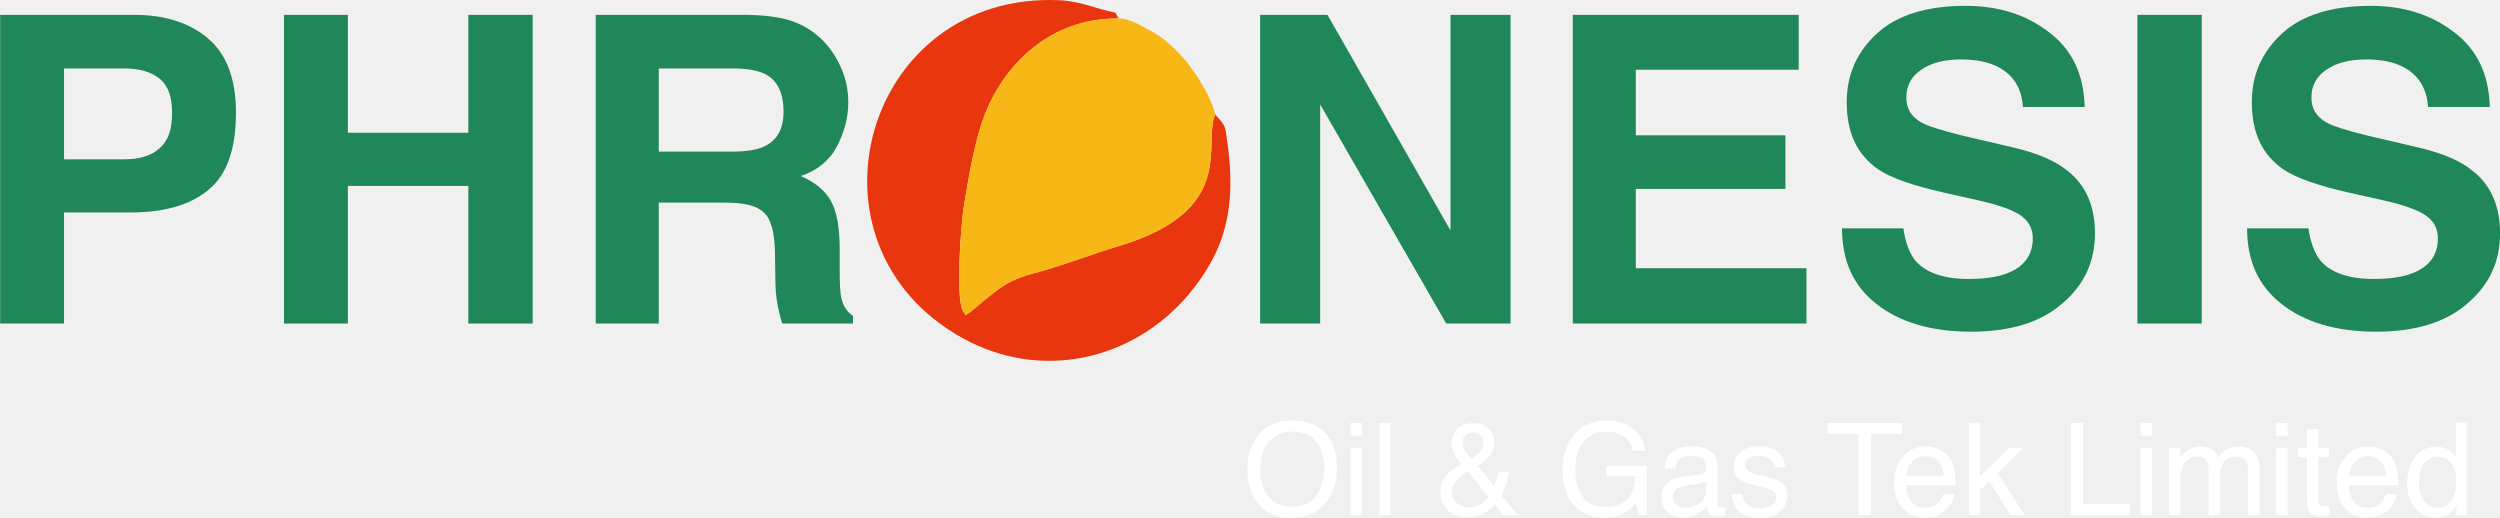
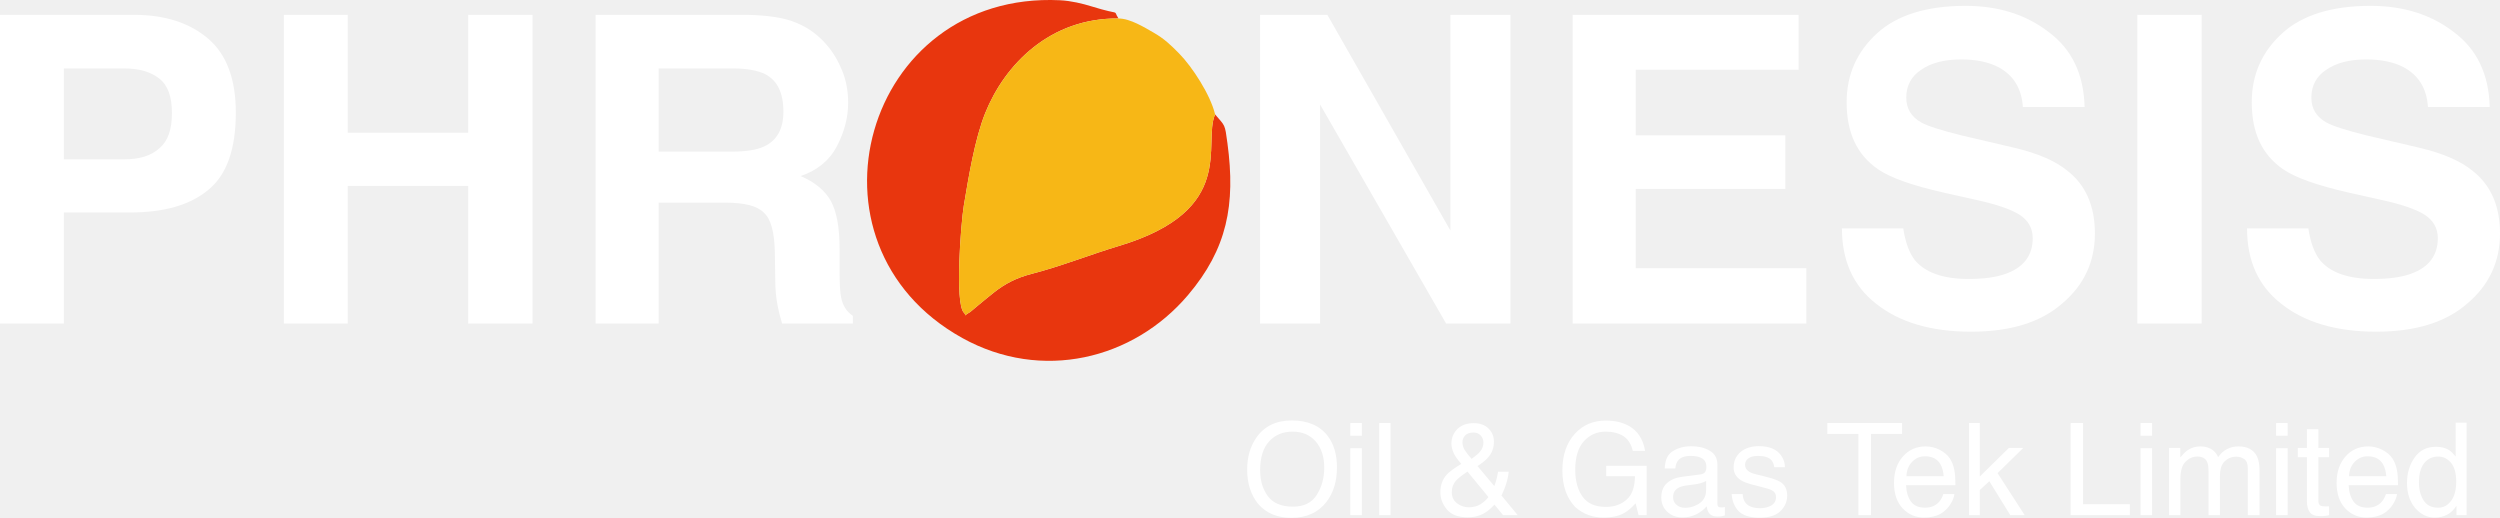
- <svg xmlns="http://www.w3.org/2000/svg" xml:space="preserve" width="164.774mm" height="34.129mm" version="1.1" style="shape-rendering:geometricPrecision; text-rendering:geometricPrecision; image-rendering:optimizeQuality; fill-rule:evenodd; clip-rule:evenodd" viewBox="0 0 16049.81 3324.36">
+ <svg xmlns="http://www.w3.org/2000/svg" xml:space="preserve" width="164.769mm" height="34.129mm" version="1.1" style="shape-rendering:geometricPrecision; text-rendering:geometricPrecision; image-rendering:optimizeQuality; fill-rule:evenodd; clip-rule:evenodd" viewBox="0 0 5446.2 1128.09">
  <defs>
    <style type="text/css">
   
    .fil0 {fill:#E8360E}
    .fil1 {fill:#F7B716}
-     .fil2 {fill:#1F8758;fill-rule:nonzero}
    .fil3 {fill:white;fill-rule:nonzero}
+     .fil2 {fill:white;fill-rule:nonzero}
   
  </style>
  </defs>
  <g id="Layer_x0020_1">
-     <g id="_105553116981120">
-       <g>
-         <path class="fil0" d="M7801.54 734.47c-82.56,187.22 149.96,615.19 -620.76,845.55 -177.26,52.98 -366.81,129.05 -556.38,177.92 -102.3,26.38 -173.26,65.6 -239.47,117.16 -38.1,29.67 -68.96,56.27 -104.23,84.9 -6.86,5.56 -47.91,40.97 -51.24,42.94 -57.89,34.13 -17.58,23.69 -41.47,3.52 -57.89,-62.32 -18.52,-573 0.33,-686.31 30.84,-185.49 70.93,-428.56 137.63,-594.58 125.4,-312.1 416.74,-611.32 855.21,-606.9 -40.83,-63.74 30.18,-14.62 -171.25,-77.16 -59.21,-18.38 -133.57,-36.47 -204.52,-39.87 -1256.62,-60.18 -1713.83,1565.26 -626.76,2168.31 510.18,283.02 1098.37,137.53 1448.27,-274.81 252.22,-297.22 307.08,-580.95 253.78,-976.05 -16.86,-125 -13.46,-107.46 -79.13,-184.6z" />
-         <path class="fil1" d="M7801.54 734.47c-29.85,-126.34 -147.34,-305.89 -229.88,-389.95 -56.4,-57.43 -96.86,-96.18 -165.42,-135.36 -56.74,-32.43 -150.25,-91 -225.08,-90.5 -438.47,-4.41 -729.81,294.81 -855.21,606.9 -66.7,166.02 -106.8,409.09 -137.63,594.58 -18.85,113.31 -58.22,623.99 -0.33,686.31 23.88,20.17 -16.42,30.61 41.47,-3.52 3.33,-1.97 44.39,-37.37 51.24,-42.94 35.27,-28.63 66.14,-55.23 104.23,-84.9 66.21,-51.56 137.17,-90.78 239.47,-117.16 189.57,-48.87 379.12,-124.94 556.38,-177.92 770.72,-230.35 538.2,-658.32 620.76,-845.55z" />
+     <g id="_105553178299616">
+       <g id="_105553116981120">
+         <g>
+           <path class="fil0" d="M2647.07 249.24c-28.02,63.53 50.89,208.76 -210.65,286.93 -60.15,17.98 -124.47,43.79 -188.8,60.37 -34.72,8.95 -58.8,22.26 -81.26,39.76 -12.93,10.07 -23.4,19.1 -35.37,28.81 -2.33,1.89 -16.26,13.9 -17.39,14.57 -19.64,11.58 -5.97,8.04 -14.07,1.19 -19.64,-21.15 -6.28,-194.44 0.11,-232.89 10.46,-62.94 24.07,-145.43 46.7,-201.77 42.55,-105.91 141.42,-207.45 290.21,-205.95 -13.86,-21.63 10.24,-4.96 -58.11,-26.19 -20.09,-6.24 -45.33,-12.38 -69.4,-13.53 -426.43,-20.42 -581.58,531.16 -212.69,735.79 173.13,96.04 372.72,46.67 491.46,-93.25 85.59,-100.86 104.2,-197.14 86.12,-331.21 -5.72,-42.42 -4.57,-36.46 -26.85,-62.64l0 -0z" />
+           <path class="fil1" d="M2647.07 249.24c-10.13,-42.87 -50,-103.8 -78.01,-132.33 -19.14,-19.49 -32.87,-32.64 -56.14,-45.93 -19.25,-11 -50.99,-30.88 -76.38,-30.71 -148.79,-1.5 -247.65,100.04 -290.21,205.95 -22.64,56.34 -36.24,138.82 -46.7,201.77 -6.4,38.45 -19.76,211.74 -0.11,232.89 8.1,6.85 -5.57,10.39 14.07,-1.19 1.13,-0.67 15.06,-12.68 17.39,-14.57 11.97,-9.71 22.44,-18.74 35.37,-28.81 22.47,-17.5 46.55,-30.81 81.26,-39.76 64.33,-16.58 128.65,-42.39 188.8,-60.37 261.54,-78.17 182.63,-223.4 210.65,-286.93l0 0z" />
+         </g>
+         <path class="fil2" d="M374.55 246.23c0,-34.56 -8.41,-59.78 -27.09,-74.72 -18.68,-14.95 -43.9,-22.42 -77.52,-22.42l-130.77 0 0 198.02 130.77 0c33.63,0 58.84,-7.47 77.52,-24.28 18.68,-15.88 27.09,-41.1 27.09,-76.59l0 -0zm139.17 -0.93c0,79.39 -19.62,135.43 -59.78,168.12 -40.16,33.63 -97.14,49.5 -171.86,49.5l-142.91 0 0 241.91 -139.17 0 0 -672.5 292.35 0c67.25,0 121.42,17.75 161.59,52.31 40.16,34.56 59.78,88.73 59.78,160.65l-0 0z" />
+         <polygon id="_1" class="fil2" points="618.33,704.84 618.33,32.34 757.5,32.34 757.5,289.2 1019.97,289.2 1019.97,32.34 1160.07,32.34 1160.07,704.84 1019.97,704.84 1019.97,405.02 757.5,405.02 757.5,704.84 " />
+         <path id="_2" class="fil2" d="M1434.83 149.09l0 181.21 158.79 0c31.76,0 55.11,-3.74 70.99,-11.21 28.02,-13.08 42.03,-38.3 42.03,-75.66 0,-41.1 -13.07,-68.18 -40.16,-82.19 -15.88,-7.47 -38.29,-12.14 -69.12,-12.14l-162.52 0 0 -0zm192.41 -116.75c46.7,0.94 83.13,6.54 108.35,17.75 25.22,10.27 46.7,26.15 64.45,46.7 14.94,16.81 26.15,36.43 34.56,56.98 8.41,20.55 13.08,43.9 13.08,70.05 0,32.69 -8.41,63.52 -24.28,94.34 -15.88,30.82 -42.97,53.24 -79.39,65.38 30.82,13.08 52.3,30.82 65.38,53.24 13.08,23.35 19.62,57.91 19.62,105.55l0 44.83c0,30.82 0.93,51.37 3.74,62.58 3.74,16.81 12.14,29.89 25.22,38.3l0 16.81 -154.12 0c-4.67,-14.94 -7.47,-27.09 -9.34,-36.43 -3.74,-18.68 -5.61,-37.36 -5.61,-57.91l-0.93 -61.64c-0.94,-42.97 -8.41,-71.92 -24.28,-85.93 -14.95,-14.94 -42.97,-21.48 -84.07,-21.48l-144.77 0 0 263.39 -137.3 0 0 -672.5 329.71 0z" />
+         <polygon id="_3" class="fil2" points="2744.97,32.34 2891.61,32.34 3159.68,502.16 3159.68,32.34 3290.45,32.34 3290.45,704.84 3150.34,704.84 2875.74,227.55 2875.74,704.84 2744.97,704.84 " />
+         <polygon id="_4" class="fil2" points="3918.28,151.89 3563.35,151.89 3563.35,294.8 3889.32,294.8 3889.32,411.55 3563.35,411.55 3563.35,584.35 3935.09,584.35 3935.09,704.84 3426.04,704.84 3426.04,32.34 3918.28,32.34 " />
+         <path id="_5" class="fil2" d="M4146.18 497.49c4.67,30.82 13.08,53.24 25.22,69.12 22.42,27.09 61.65,41.1 116.76,41.1 33.63,0 60.71,-3.74 81.26,-11.21 39.23,-14.01 58.84,-40.16 58.84,-77.52 0,-22.42 -10.27,-39.23 -28.95,-51.37 -19.61,-12.14 -50.44,-22.42 -92.47,-31.76l-70.99 -15.88c-70.05,-15.88 -117.69,-32.69 -144.78,-51.37 -45.77,-31.75 -68.18,-79.39 -68.18,-145.71 0,-60.71 22.42,-110.22 66.32,-150.38 42.97,-39.23 107.41,-59.78 192.42,-59.78 70.99,0 131.7,18.68 181.21,56.97 50.44,37.36 76.59,91.54 78.46,163.46l-134.5 0c-2.8,-41.1 -20.55,-69.12 -53.24,-86.86 -21.48,-11.21 -48.57,-16.81 -81.26,-16.81 -36.43,0 -65.38,7.47 -86.86,22.42 -21.48,14.01 -32.69,34.56 -32.69,60.71 0,24.28 11.21,42.03 32.69,54.17 13.08,7.47 42.03,16.81 86.86,28.02l115.82 27.09c51.37,12.14 89.67,28.95 114.89,49.5 40.16,30.82 60.71,76.59 60.71,137.3 0,60.71 -23.35,112.08 -70.99,152.25 -46.7,41.1 -113.02,61.65 -198.95,61.65 -86.86,0 -155.99,-20.55 -206.43,-60.71 -50.44,-39.23 -74.72,-94.34 -74.72,-164.39l133.57 0 -0 0z" />
+         <polygon id="_6" class="fil2" points="4796.27,704.84 4656.16,704.84 4656.16,32.34 4796.27,32.34 " />
+         <path id="_7" class="fil2" d="M5028.69 497.49c4.67,30.82 13.08,53.24 25.22,69.12 22.42,27.09 61.65,41.1 116.75,41.1 33.63,0 60.71,-3.74 81.26,-11.21 39.23,-14.01 58.84,-40.16 58.84,-77.52 0,-22.42 -10.27,-39.23 -28.95,-51.37 -19.61,-12.14 -50.44,-22.42 -92.47,-31.76l-70.99 -15.88c-70.05,-15.88 -117.69,-32.69 -144.77,-51.37 -45.77,-31.75 -68.18,-79.39 -68.18,-145.71 0,-60.71 22.42,-110.22 66.32,-150.38 42.97,-39.23 107.41,-59.78 192.41,-59.78 70.99,0 131.7,18.68 181.21,56.97 50.44,37.36 76.59,91.54 78.46,163.46l-134.5 0c-2.8,-41.1 -20.55,-69.12 -53.24,-86.86 -21.48,-11.21 -48.57,-16.81 -81.26,-16.81 -36.43,0 -65.38,7.47 -86.86,22.42 -21.48,14.01 -32.69,34.56 -32.69,60.71 0,24.28 11.21,42.03 32.69,54.17 13.08,7.47 42.03,16.81 86.86,28.02l115.82 27.09c51.37,12.14 89.67,28.95 114.89,49.5 40.16,30.82 60.71,76.59 60.71,137.3 0,60.71 -23.35,112.08 -70.99,152.25 -46.7,41.1 -113.02,61.65 -198.95,61.65 -86.86,0 -155.98,-20.55 -206.42,-60.71 -50.44,-39.23 -74.72,-94.34 -74.72,-164.39l133.57 0 -0 0z" />
+         <path class="fil3" d="M2814.03 915.96c35.26,0 61.57,11.48 78.64,34.14 13.43,17.91 19.87,40.58 19.87,68.29 0,29.94 -7.56,54.85 -22.67,74.72 -17.91,23.23 -43.38,34.98 -76.4,34.98 -31.06,0 -55.13,-10.07 -72.76,-30.51 -15.95,-19.87 -23.79,-44.78 -23.79,-74.72 0,-27.14 6.72,-50.37 20.15,-69.68 17.35,-24.91 43.1,-37.22 76.96,-37.22zm2.8 187.78c23.79,0 41.14,-8.68 51.77,-25.75 10.91,-17.07 16.23,-36.94 16.23,-59.33 0,-23.51 -6.15,-42.54 -18.47,-56.81 -12.59,-14.55 -29.38,-21.55 -50.65,-21.55 -20.99,0 -37.78,7 -50.93,21.27 -13.15,14.27 -19.59,35.26 -19.59,62.97 0,22.39 5.6,41.14 16.79,56.25 11.2,15.39 29.38,22.95 54.85,22.95z" />
+         <path id="_1_0" class="fil3" d="M2941.59 976.41l25.19 0 0 145.81 -25.19 0 0 -145.81zm0 -54.85l25.19 0 0 27.71 -25.19 0 0 -27.71z" />
+         <polygon id="_2_1" class="fil3" points="3004.61,921.56 3029.23,921.56 3029.23,1122.21 3004.61,1122.21 " />
+         <path id="_3_2" class="fil3" d="M3205.82 999.64c8.67,-6.16 14.55,-11.2 17.91,-15.11 5.32,-6.16 7.84,-12.87 7.84,-20.43 0,-6.16 -1.96,-11.2 -5.88,-15.39 -3.92,-4.2 -8.95,-6.44 -15.67,-6.44 -10.07,0 -17.07,3.36 -20.99,10.07 -2.24,3.36 -3.08,7.28 -3.08,11.47 0,5.32 1.4,10.64 4.48,15.95 3.08,5.04 8.11,11.76 15.39,19.87zm-6.44 105.5c10.07,0 18.75,-2.24 26.03,-6.72 7.28,-4.76 13.16,-10.07 17.07,-15.67l-45.62 -55.41c-12.87,8.68 -20.99,15.11 -24.91,19.59 -6.16,6.99 -9.24,15.39 -9.24,25.19 0,10.63 3.92,18.75 11.75,24.62 7.84,5.6 16.23,8.4 24.91,8.4l0 0zm-15.95 -94.59c-8.67,-9.79 -14.27,-17.91 -17.07,-24.63 -2.8,-6.72 -4.48,-13.15 -4.48,-19.31 0,-12.87 4.48,-23.51 13.15,-32.18 8.96,-8.4 20.43,-12.59 35.26,-12.59 13.99,0 24.63,3.92 32.47,11.75 7.84,7.84 11.75,17.35 11.75,28.55 0,12.87 -3.92,24.07 -12.03,33.59 -4.76,5.88 -12.59,12.31 -23.79,19.59l36.66 43.66c2.52,-7.28 4.2,-12.59 5.04,-16.23 1.12,-3.64 1.96,-8.68 3.08,-15.11l23.23 0c-1.4,12.87 -4.48,25.19 -9.24,36.94 -4.76,11.75 -7,16.51 -7,14.27l35.82 43.38 -31.9 0 -18.75 -22.95c-7.56,8.12 -14.27,13.99 -20.43,17.63 -10.91,6.72 -23.51,10.07 -37.5,10.07 -20.99,0 -36.1,-5.6 -45.61,-17.07 -9.52,-11.2 -14.27,-23.79 -14.27,-38.06 0,-15.11 4.76,-27.71 13.99,-38.06 5.6,-6.15 16.23,-13.99 31.62,-23.23l0 0z" />
+         <path id="_4_3" class="fil3" d="M3498.22 916.24c19.03,0 35.26,3.64 48.98,10.91 19.87,10.63 32.18,28.83 36.66,55.13l-26.87 0c-3.36,-14.55 -10.07,-25.46 -20.43,-32.18 -10.36,-6.44 -23.23,-9.8 -38.9,-9.8 -18.75,0 -34.42,7 -47.02,20.71 -12.59,13.99 -19.03,34.7 -19.03,62.41 0,23.79 5.32,43.38 15.67,58.21 10.63,15.11 27.71,22.67 51.21,22.67 18.19,0 33.3,-5.32 45.06,-15.95 12.03,-10.35 17.91,-27.42 18.19,-50.93l-62.69 0 0 -22.67 88.16 0 0 107.46 -17.63 0 -6.44 -25.75c-9.24,10.07 -17.35,17.07 -24.62,20.99 -11.76,6.72 -27.15,10.07 -45.34,10.07 -23.79,0 -44.22,-7.56 -61.57,-22.95 -18.47,-19.31 -27.99,-45.89 -27.99,-79.76 0,-33.58 9.24,-60.17 27.42,-80.04 17.35,-19.03 39.74,-28.55 67.17,-28.55z" />
+         <path id="_5_4" class="fil3" d="M3644.82 1083.31c0,7 2.52,12.59 7.84,16.79 5.04,4.2 11.19,6.16 18.47,6.16 8.67,0 16.79,-1.96 24.91,-6.16 13.71,-6.44 20.71,-17.35 20.71,-32.46l0 -19.87c-3.08,1.96 -6.99,3.36 -11.75,4.76 -4.76,1.4 -9.24,2.24 -13.99,2.8l-14.83 1.96c-8.96,1.12 -15.67,2.8 -20.15,5.6 -7.56,4.2 -11.2,10.91 -11.2,20.43zm59.61 -49.81c5.6,-0.56 9.24,-3.08 11.2,-7 1.12,-2.24 1.68,-5.32 1.68,-9.52 0,-8.4 -3.08,-14.55 -8.96,-18.19 -5.88,-3.92 -14.55,-5.6 -25.46,-5.6 -12.87,0 -22.11,3.36 -27.43,10.35 -3.08,3.64 -5.04,9.52 -5.88,17.07l-22.95 0c0.56,-18.19 6.15,-30.78 17.63,-37.78 11.19,-7 24.07,-10.64 39.18,-10.64 17.07,0 31.06,3.36 41.7,10.07 10.91,6.44 16.23,16.51 16.23,30.51l0 84.24c0,2.52 0.28,4.76 1.4,6.16 1.12,1.68 3.36,2.24 6.72,2.24 1.12,0 2.24,0 3.64,0 1.4,-0.28 2.8,-0.56 4.48,-0.84l0 18.19c-3.92,1.12 -6.72,1.96 -8.95,2.24 -1.96,0.28 -4.76,0.28 -8.12,0.28 -8.4,0 -14.55,-3.08 -18.47,-8.95 -1.96,-3.08 -3.36,-7.84 -4.2,-13.43 -5.04,6.44 -12.31,12.03 -21.55,17.07 -9.52,4.76 -19.87,7.28 -31.06,7.28 -13.43,0 -24.63,-4.2 -33.3,-12.59 -8.67,-8.11 -12.87,-18.47 -12.87,-30.78 0,-13.71 4.2,-24.07 12.59,-31.63 8.67,-7.56 19.59,-12.03 33.58,-13.71l39.18 -5.04 0 0z" />
+         <path id="_6_5" class="fil3" d="M3796.27 1076.32c0.56,8.11 2.8,14.55 6.16,18.75 6.15,8.12 16.79,12.03 32.18,12.03 8.96,0 17.07,-1.96 24.07,-5.88 6.99,-4.2 10.35,-10.07 10.35,-18.47 0,-6.44 -2.8,-11.2 -8.4,-14.27 -3.64,-2.24 -10.63,-4.48 -20.99,-7l-19.59 -5.04c-12.32,-3.08 -21.55,-6.44 -27.43,-10.35 -10.63,-6.72 -15.95,-15.95 -15.95,-27.71 0,-13.71 5.04,-24.91 14.83,-33.58 10.07,-8.4 23.51,-12.87 40.3,-12.87 22.11,0 38.06,6.44 47.86,19.59 5.88,8.11 8.95,17.07 8.67,26.31l-23.23 0c-0.28,-5.32 -2.24,-10.35 -5.88,-15.11 -5.6,-6.44 -15.39,-9.51 -29.38,-9.51 -9.24,0 -16.23,1.68 -20.99,5.32 -4.76,3.36 -7.28,8.12 -7.28,13.99 0,6.44 3.08,11.47 9.51,15.39 3.64,2.24 8.96,4.2 16.23,5.88l16.23 3.92c17.63,4.48 29.38,8.4 35.54,12.59 9.52,6.15 14.27,15.95 14.27,29.66 0,12.87 -5.04,24.07 -14.83,33.58 -9.79,9.52 -24.91,14.27 -45.06,14.27 -21.83,0 -37.22,-5.04 -46.46,-14.83 -8.95,-9.79 -13.71,-22.11 -14.55,-36.66l23.79 0z" />
+         <polygon id="_7_6" class="fil3" points="4143.66,921.56 4143.66,945.34 4075.94,945.34 4075.94,1122.21 4048.51,1122.21 4048.51,945.34 3980.79,945.34 3980.79,921.56 " />
+         <path id="_8" class="fil3" d="M4195.16 972.49c10.36,0 20.43,2.52 30.22,7.28 9.79,5.04 17.07,11.2 22.39,19.03 4.76,7.28 8.12,15.95 9.8,25.75 1.4,6.72 2.24,17.63 2.24,32.47l-107.46 0c0.56,14.83 4.2,26.59 10.63,35.54 6.44,8.96 16.79,13.43 30.51,13.43 12.87,0 22.95,-4.2 30.78,-12.59 4.2,-5.04 7.28,-10.63 9.24,-17.07l24.07 0c-0.56,5.32 -2.52,11.47 -6.16,17.91 -3.64,6.72 -7.84,12.03 -12.31,16.23 -7.28,7.28 -16.51,12.31 -27.71,14.83 -5.88,1.4 -12.59,2.24 -19.87,2.24 -18.47,0 -33.86,-6.72 -46.45,-19.87 -12.59,-13.43 -19.03,-31.9 -19.03,-55.69 0,-23.51 6.44,-42.82 19.31,-57.37 12.59,-14.55 29.38,-22.11 49.82,-22.11zm39.18 64.93c-0.84,-10.63 -3.36,-19.31 -6.99,-25.75 -6.72,-11.75 -17.91,-17.63 -33.58,-17.63 -11.48,0 -20.71,4.2 -28.55,12.31 -7.56,8.11 -11.75,18.47 -12.03,31.06l81.16 0z" />
+         <polygon id="_9" class="fil3" points="4289.51,921.56 4313.02,921.56 4313.02,1037.98 4376.27,975.85 4407.61,975.85 4351.64,1030.7 4410.7,1122.21 4379.35,1122.21 4333.73,1048.33 4313.02,1067.36 4313.02,1122.21 4289.51,1122.21 " />
+         <polygon id="_10" class="fil3" points="4510.84,921.56 4537.98,921.56 4537.98,1098.43 4639.85,1098.43 4639.85,1122.21 4510.84,1122.21 " />
+         <path id="_11" class="fil3" d="M4663.12 976.41l25.19 0 0 145.81 -25.19 0 0 -145.81zm0 -54.85l25.19 0 0 27.71 -25.19 0 0 -27.71z" />
+         <path id="_12" class="fil3" d="M4725.3 975.85l24.35 0 0 20.71c5.88,-7 11.19,-12.32 15.95,-15.67 8.11,-5.6 17.35,-8.4 27.71,-8.4 11.47,0 20.99,3.08 27.98,8.68 4.2,3.36 7.84,8.11 10.91,14.55 5.6,-7.84 12.03,-13.71 19.31,-17.35 7.56,-3.92 15.67,-5.88 24.91,-5.88 19.59,0 33.02,7.28 40.3,21.55 3.64,7.56 5.6,17.91 5.6,30.78l0 97.39 -25.46 0 0 -101.59c0,-9.79 -2.52,-16.51 -7.28,-20.15 -5.04,-3.64 -10.91,-5.6 -17.91,-5.6 -9.8,0 -17.91,3.36 -24.91,9.79 -7,6.44 -10.63,17.35 -10.63,32.46l0 85.08 -24.91 0 0 -95.43c0,-10.07 -1.12,-17.35 -3.64,-21.83 -3.64,-6.72 -10.64,-10.36 -20.71,-10.36 -9.51,0 -17.91,3.64 -25.46,10.91 -7.56,7.28 -11.48,20.15 -11.48,39.18l0 77.52 -24.62 0 0 -146.36 -0 0z" />
+         <path id="_13" class="fil3" d="M4958.42 976.41l25.19 0 0 145.81 -25.19 0 0 -145.81zm0 -54.85l25.19 0 0 27.71 -25.19 0 0 -27.71z" />
+         <path id="_14" class="fil3" d="M5025.63 934.99l24.91 0 0 40.86 23.23 0 0 20.15 -23.23 0 0 95.43c0,5.04 1.68,8.67 5.04,10.35 1.96,0.84 5.32,1.4 9.79,1.4 1.12,0 2.24,0 3.64,0 1.4,0 3.08,-0.28 4.76,-0.28l0 19.31c-2.8,0.84 -5.6,1.4 -8.67,1.68 -3.08,0.56 -6.44,0.56 -9.8,0.56 -11.75,0 -19.31,-2.8 -23.51,-8.67 -4.2,-5.88 -6.15,-13.43 -6.15,-22.95l0 -96.83 -19.87 0 0 -20.15 19.87 0 0 -40.86z" />
+         <path id="_15" class="fil3" d="M5159.35 972.49c10.36,0 20.43,2.52 30.22,7.28 9.79,5.04 17.07,11.2 22.39,19.03 4.76,7.28 8.12,15.95 9.8,25.75 1.4,6.72 2.24,17.63 2.24,32.47l-107.46 0c0.56,14.83 4.2,26.59 10.63,35.54 6.44,8.96 16.79,13.43 30.51,13.43 12.87,0 22.95,-4.2 30.78,-12.59 4.2,-5.04 7.28,-10.63 9.24,-17.07l24.07 0c-0.56,5.32 -2.52,11.47 -6.16,17.91 -3.64,6.72 -7.84,12.03 -12.31,16.23 -7.28,7.28 -16.51,12.31 -27.71,14.83 -5.88,1.4 -12.59,2.24 -19.87,2.24 -18.47,0 -33.86,-6.72 -46.45,-19.87 -12.59,-13.43 -19.03,-31.9 -19.03,-55.69 0,-23.51 6.44,-42.82 19.31,-57.37 12.59,-14.55 29.38,-22.11 49.82,-22.11zm39.18 64.93c-0.84,-10.63 -3.36,-19.31 -6.99,-25.75 -6.72,-11.75 -17.91,-17.63 -33.58,-17.63 -11.48,0 -20.71,4.2 -28.55,12.31 -7.56,8.11 -11.75,18.47 -12.03,31.06l81.16 0z" />
+         <path id="_16" class="fil3" d="M5269.66 1050.85c0,15.67 3.36,28.55 10.07,39.18 6.72,10.64 17.35,15.95 31.9,15.95 11.47,0 20.71,-5.04 27.99,-14.83 7.56,-9.79 11.19,-23.79 11.19,-41.98 0,-18.47 -3.92,-32.18 -11.47,-41.14 -7.56,-8.95 -16.79,-13.43 -27.99,-13.43 -12.31,0 -22.39,4.76 -30.22,14.27 -7.56,9.52 -11.47,23.51 -11.47,41.98zm36.94 -77.52c11.2,0 20.71,2.24 28.26,7 4.48,2.8 9.24,7.56 14.83,14.27l0 -73.88 23.79 0 0 201.5 -22.11 0 0 -20.43c-5.88,8.96 -12.59,15.67 -20.43,19.59 -7.84,3.92 -16.79,6.16 -26.87,6.16 -16.51,0 -30.51,-7 -42.54,-20.71 -11.75,-13.71 -17.91,-31.9 -17.91,-54.57 0,-21.55 5.6,-40.02 16.51,-55.41 10.91,-15.67 26.31,-23.51 46.46,-23.51z" />
      </g>
-       <path class="fil2" d="M1104.67 725.61c0,-101.84 -24.77,-176.16 -79.82,-220.19 -55.05,-44.05 -129.36,-66.06 -228.45,-66.06l-385.35 0 0 583.53 385.35 0c99.09,0 173.4,-22.02 228.45,-71.56 55.05,-46.79 79.82,-121.11 79.82,-225.71zm410.12 -2.75c0,233.96 -57.81,399.11 -176.17,495.44 -118.36,99.09 -286.25,145.88 -506.46,145.88l-421.13 0 0 712.9 -410.11 0 0 -1981.8 861.53 0c198.18,0 357.82,52.3 476.18,154.14 118.36,101.84 176.17,261.48 176.17,473.43z" />
-       <polygon id="_1" class="fil2" points="1823.08,2077.09 1823.08,95.29 2233.19,95.29 2233.19,852.23 3006.65,852.23 3006.65,95.29 3419.52,95.29 3419.52,2077.09 3006.65,2077.09 3006.65,1193.54 2233.19,1193.54 2233.19,2077.09 " />
-       <path id="_2" class="fil2" d="M4229.21 439.36l0 533.99 467.92 0c93.59,0 162.39,-11.02 209.19,-33.03 82.58,-38.54 123.86,-112.85 123.86,-222.96 0,-121.1 -38.53,-200.93 -118.36,-242.22 -46.78,-22.01 -112.84,-35.78 -203.68,-35.78l-478.93 0zm567.02 -344.06c137.62,2.76 244.97,19.27 319.29,52.3 74.31,30.27 137.62,77.07 189.92,137.62 44.04,49.55 77.07,107.35 101.84,167.91 24.77,60.55 38.53,129.36 38.53,206.43 0,96.34 -24.77,187.17 -71.56,278 -46.79,90.83 -126.62,156.89 -233.96,192.68 90.83,38.53 154.13,90.83 192.67,156.89 38.54,68.82 57.81,170.65 57.81,311.03l0 132.12c0,90.83 2.75,151.39 11.01,184.42 11.01,49.54 35.79,88.07 74.32,112.85l0 49.54 -454.16 0c-13.76,-44.04 -22.02,-79.82 -27.53,-107.35 -11.01,-55.04 -16.52,-110.1 -16.52,-170.65l-2.75 -181.66c-2.76,-126.62 -24.77,-211.94 -71.56,-253.23 -44.05,-44.04 -126.62,-63.3 -247.73,-63.3l-426.63 0 0 776.2 -404.61 0 0 -1981.8 971.63 0z" />
-       <polygon id="_3" class="fil2" points="8090.05,95.29 8522.19,95.29 9312.15,1479.8 9312.15,95.29 9697.51,95.29 9697.51,2077.09 9284.64,2077.09 8475.4,670.57 8475.4,2077.09 8090.05,2077.09 " />
-       <polygon id="_4" class="fil2" points="11547.64,447.61 10501.7,447.61 10501.7,868.74 11462.32,868.74 11462.32,1212.8 10501.7,1212.8 10501.7,1722.02 11597.18,1722.02 11597.18,2077.09 10097.07,2077.09 10097.07,95.29 11547.64,95.29 " />
-       <path id="_5" class="fil2" d="M12219.25 1466.04c13.76,90.83 38.53,156.89 74.31,203.68 66.06,79.82 181.67,121.1 344.06,121.1 99.09,0 178.91,-11.01 239.47,-33.03 115.6,-41.28 173.4,-118.36 173.4,-228.45 0,-66.06 -30.27,-115.6 -85.33,-151.39 -57.8,-35.78 -148.63,-66.06 -272.49,-93.59l-209.19 -46.79c-206.44,-46.78 -346.82,-96.33 -426.64,-151.39 -134.87,-93.58 -200.93,-233.96 -200.93,-429.38 0,-178.91 66.06,-324.8 195.42,-443.15 126.62,-115.6 316.54,-176.16 567.02,-176.16 209.19,0 388.1,55.04 533.99,167.9 148.63,110.11 225.71,269.74 231.21,481.69l-396.36 0c-8.26,-121.11 -60.56,-203.68 -156.89,-255.98 -63.31,-33.03 -143.13,-49.55 -239.47,-49.55 -107.34,0 -192.67,22.02 -255.98,66.06 -63.3,41.29 -96.33,101.85 -96.33,178.91 0,71.56 33.03,123.86 96.33,159.65 38.53,22.02 123.86,49.55 255.98,82.57l341.31 79.82c151.39,35.79 264.24,85.33 338.56,145.88 118.36,90.83 178.91,225.71 178.91,404.62 0,178.91 -68.82,330.3 -209.19,448.66 -137.63,121.1 -333.06,181.66 -586.28,181.66 -255.98,0 -459.67,-60.56 -608.31,-178.91 -148.63,-115.6 -220.2,-278 -220.2,-484.44l393.61 0z" />
-       <polygon id="_6" class="fil2" points="14134.99,2077.09 13722.11,2077.09 13722.11,95.29 14134.99,95.29 " />
-       <path id="_7" class="fil2" d="M14819.9 1466.04c13.76,90.83 38.53,156.89 74.31,203.68 66.06,79.82 181.67,121.1 344.06,121.1 99.09,0 178.91,-11.01 239.47,-33.03 115.6,-41.28 173.4,-118.36 173.4,-228.45 0,-66.06 -30.27,-115.6 -85.33,-151.39 -57.8,-35.78 -148.63,-66.06 -272.49,-93.59l-209.19 -46.79c-206.44,-46.78 -346.82,-96.33 -426.64,-151.39 -134.87,-93.58 -200.93,-233.96 -200.93,-429.38 0,-178.91 66.06,-324.8 195.42,-443.15 126.62,-115.6 316.54,-176.16 567.02,-176.16 209.19,0 388.1,55.04 533.99,167.9 148.63,110.11 225.71,269.74 231.21,481.69l-396.36 0c-8.26,-121.11 -60.56,-203.68 -156.89,-255.98 -63.31,-33.03 -143.13,-49.55 -239.47,-49.55 -107.34,0 -192.67,22.02 -255.98,66.06 -63.3,41.29 -96.33,101.85 -96.33,178.91 0,71.56 33.03,123.86 96.33,159.65 38.53,22.02 123.86,49.55 255.98,82.57l341.31 79.82c151.39,35.79 264.24,85.33 338.56,145.88 118.36,90.83 178.91,225.71 178.91,404.62 0,178.91 -68.82,330.3 -209.19,448.66 -137.63,121.1 -333.06,181.66 -586.28,181.66 -255.98,0 -459.67,-60.56 -608.31,-178.91 -148.63,-115.6 -220.2,-278 -220.2,-484.44l393.61 0z" />
-       <path class="fil3" d="M8293.54 2699.24c103.92,0 181.44,33.82 231.75,100.62 39.59,52.77 58.55,119.58 58.55,201.23 0,88.24 -22.27,161.63 -66.8,220.19 -52.77,68.45 -127.82,103.08 -225.14,103.08 -91.54,0 -162.46,-29.69 -214.42,-89.9 -47.01,-58.55 -70.1,-131.95 -70.1,-220.19 0,-79.99 19.79,-148.45 59.38,-205.35 51.13,-73.39 127.01,-109.69 226.79,-109.69zm8.25 553.38c70.1,0 121.23,-25.57 152.58,-75.87 32.16,-50.31 47.83,-108.86 47.83,-174.84 0,-69.27 -18.14,-125.35 -54.43,-167.41 -37.11,-42.89 -86.59,-63.51 -149.27,-63.51 -61.85,0 -111.33,20.62 -150.09,62.68 -38.76,42.06 -57.73,103.91 -57.73,185.56 0,65.98 16.5,121.23 49.48,165.76 32.99,45.36 86.59,67.63 161.64,67.63z" />
-       <path id="_1_0" class="fil3" d="M8669.47 2877.37l74.22 0 0 429.67 -74.22 0 0 -429.67zm0 -161.63l74.22 0 0 81.65 -74.22 0 0 -81.65z" />
-       <polygon id="_2_1" class="fil3" points="8855.17,2715.74 8927.73,2715.74 8927.73,3307.04 8855.17,3307.04 " />
-       <path id="_3_2" class="fil3" d="M9448.12 2945.83c25.56,-18.15 42.88,-32.99 52.77,-44.53 15.67,-18.15 23.09,-37.94 23.09,-60.21 0,-18.15 -5.78,-32.99 -17.32,-45.36 -11.54,-12.37 -26.39,-18.96 -46.18,-18.96 -29.69,0 -50.31,9.9 -61.85,29.69 -6.6,9.9 -9.08,21.44 -9.08,33.81 0,15.67 4.13,31.35 13.2,47.01 9.07,14.85 23.91,34.65 45.36,58.56zm-18.97 310.91c29.69,0 55.26,-6.59 76.7,-19.79 21.45,-14.02 38.77,-29.69 50.31,-46.18l-134.43 -163.29c-37.93,25.57 -61.85,44.53 -73.39,57.73 -18.15,20.61 -27.22,45.35 -27.22,74.22 0,31.34 11.54,55.25 34.64,72.57 23.09,16.5 47.84,24.74 73.39,24.74zm-47.01 -278.74c-25.56,-28.86 -42.06,-52.78 -50.3,-72.58 -8.25,-19.79 -13.2,-38.76 -13.2,-56.9 0,-37.94 13.2,-69.27 38.76,-94.84 26.4,-24.74 60.21,-37.11 103.91,-37.11 41.24,0 72.58,11.55 95.67,34.64 23.09,23.09 34.64,51.14 34.64,84.12 0,37.94 -11.55,70.93 -35.47,98.97 -14.02,17.32 -37.11,36.28 -70.1,57.72l108.04 128.65c7.42,-21.44 12.37,-37.11 14.84,-47.83 3.29,-10.72 5.77,-25.57 9.07,-44.53l68.46 0c-4.13,37.93 -13.2,74.22 -27.22,108.86 -14.03,34.64 -20.62,48.65 -20.62,42.06l105.56 127.82 -94.02 0 -55.26 -67.63c-22.27,23.92 -42.06,41.24 -60.2,51.96 -32.16,19.79 -69.27,29.69 -110.52,29.69 -61.85,0 -106.39,-16.49 -134.42,-50.3 -28.04,-32.99 -42.06,-70.1 -42.06,-112.16 0,-44.53 14.02,-81.65 41.23,-112.16 16.49,-18.14 47.84,-41.23 93.19,-68.45z" />
-       <path id="_4_3" class="fil3" d="M10309.79 2700.06c56.09,0 103.92,10.72 144.33,32.16 58.56,31.34 94.84,84.95 108.04,162.46l-79.17 0c-9.9,-42.88 -29.69,-75.04 -60.21,-94.83 -30.52,-18.97 -68.46,-28.87 -114.64,-28.87 -55.26,0 -101.44,20.62 -138.55,61.03 -37.11,41.23 -56.08,102.27 -56.08,183.91 0,70.09 15.66,127.82 46.18,171.53 31.34,44.53 81.65,66.8 150.92,66.8 53.6,0 98.15,-15.66 132.78,-47.01 35.46,-30.51 52.77,-80.82 53.6,-150.09l-184.74 0 0 -66.8 259.79 0 0 316.68 -51.96 0 -18.97 -75.87c-27.22,29.69 -51.13,50.3 -72.57,61.85 -34.65,19.79 -80,29.69 -133.61,29.69 -70.09,0 -130.3,-22.27 -181.43,-67.63 -54.43,-56.9 -82.47,-135.25 -82.47,-235.04 0,-98.96 27.22,-177.32 80.82,-235.87 51.14,-56.08 117.11,-84.12 197.93,-84.12z" />
-       <path id="_5_4" class="fil3" d="M10741.8 3192.41c0,20.62 7.42,37.11 23.09,49.48 14.84,12.37 32.98,18.15 54.43,18.15 25.56,0 49.48,-5.78 73.39,-18.15 40.41,-18.96 61.02,-51.13 61.02,-95.66l0 -58.55c-9.07,5.77 -20.61,9.9 -34.64,14.02 -14.02,4.12 -27.22,6.59 -41.23,8.25l-43.71 5.77c-26.4,3.3 -46.19,8.25 -59.38,16.5 -22.27,12.37 -32.99,32.16 -32.99,60.2zm175.66 -146.79c16.49,-1.66 27.22,-9.08 32.99,-20.62 3.29,-6.59 4.95,-15.67 4.95,-28.04 0,-24.74 -9.08,-42.88 -26.4,-53.6 -17.32,-11.54 -42.88,-16.49 -75.04,-16.49 -37.94,0 -65.15,9.9 -80.83,30.51 -9.07,10.72 -14.84,28.04 -17.32,50.31l-67.62 0c1.65,-53.6 18.14,-90.71 51.96,-111.33 32.98,-20.62 70.92,-31.35 115.45,-31.35 50.31,0 91.54,9.9 122.88,29.69 32.16,18.97 47.84,48.66 47.84,89.9l0 248.24c0,7.42 0.83,14.02 4.12,18.15 3.3,4.95 9.9,6.59 19.8,6.59 3.29,0 6.59,0 10.71,0 4.13,-0.83 8.25,-1.65 13.2,-2.47l0 53.6c-11.54,3.3 -19.79,5.78 -26.39,6.6 -5.78,0.82 -14.03,0.82 -23.92,0.82 -24.74,0 -42.89,-9.07 -54.43,-26.39 -5.78,-9.07 -9.9,-23.09 -12.37,-39.59 -14.84,18.96 -36.28,35.47 -63.5,50.31 -28.04,14.02 -58.56,21.44 -91.54,21.44 -39.59,0 -72.58,-12.37 -98.15,-37.11 -25.56,-23.91 -37.93,-54.43 -37.93,-90.71 0,-40.41 12.37,-70.93 37.11,-93.2 25.56,-22.27 57.72,-35.46 98.96,-40.4l115.45 -14.84z" />
-       <path id="_6_5" class="fil3" d="M11188.1 3171.8c1.65,23.91 8.25,42.88 18.15,55.25 18.14,23.92 49.48,35.47 94.83,35.47 26.4,0 50.31,-5.78 70.93,-17.32 20.61,-12.37 30.51,-29.69 30.51,-54.43 0,-18.96 -8.24,-32.99 -24.74,-42.06 -10.71,-6.59 -31.34,-13.2 -61.85,-20.62l-57.72 -14.84c-36.29,-9.07 -63.51,-18.96 -80.83,-30.51 -31.34,-19.79 -47.01,-47.01 -47.01,-81.65 0,-40.41 14.84,-73.4 43.72,-98.96 29.69,-24.75 69.27,-37.94 118.76,-37.94 65.14,0 112.15,18.96 141.02,57.73 17.32,23.91 26.39,50.3 25.56,77.52l-68.45 0c-0.83,-15.66 -6.59,-30.51 -17.32,-44.53 -16.49,-18.96 -45.36,-28.03 -86.59,-28.03 -27.22,0 -47.84,4.95 -61.85,15.66 -14.02,9.9 -21.44,23.92 -21.44,41.24 0,18.96 9.07,33.81 28.03,45.35 10.72,6.6 26.4,12.37 47.84,17.32l47.84 11.55c51.96,13.19 86.59,24.74 104.73,37.11 28.04,18.14 42.06,47.01 42.06,87.41 0,37.94 -14.84,70.93 -43.71,98.96 -28.86,28.04 -73.39,42.06 -132.77,42.06 -64.33,0 -109.69,-14.84 -136.9,-43.71 -26.39,-28.86 -40.41,-65.15 -42.89,-108.03l70.1 0z" />
-       <polygon id="_7_6" class="fil3" points="12211.84,2715.74 12211.84,2785.83 12012.26,2785.83 12012.26,3307.04 11931.44,3307.04 11931.44,2785.83 11731.87,2785.83 11731.87,2715.74 " />
-       <path id="_8" class="fil3" d="M12363.59 2865.83c30.52,0 60.21,7.42 89.07,21.44 28.86,14.85 50.31,32.99 65.97,56.09 14.03,21.44 23.92,47.01 28.87,75.87 4.12,19.79 6.59,51.96 6.59,95.67l-316.68 0c1.65,43.71 12.37,78.34 31.34,104.73 18.97,26.4 49.48,39.59 89.9,39.59 37.94,0 67.63,-12.37 90.71,-37.11 12.37,-14.84 21.45,-31.34 27.22,-50.3l70.93 0c-1.65,15.66 -7.42,33.81 -18.15,52.77 -10.72,19.79 -23.09,35.47 -36.28,47.84 -21.45,21.44 -48.66,36.28 -81.65,43.71 -17.32,4.13 -37.11,6.6 -58.56,6.6 -54.43,0 -99.78,-19.79 -136.89,-58.56 -37.11,-39.59 -56.09,-94.02 -56.09,-164.11 0,-69.27 18.97,-126.18 56.9,-169.07 37.11,-42.89 86.59,-65.15 146.8,-65.15zm115.45 191.33c-2.47,-31.34 -9.9,-56.9 -20.61,-75.87 -19.79,-34.64 -52.78,-51.96 -98.96,-51.96 -33.82,0 -61.03,12.37 -84.12,36.28 -22.27,23.91 -34.64,54.43 -35.47,91.54l239.16 0z" />
-       <polygon id="_9" class="fil3" points="12641.65,2715.74 12710.92,2715.74 12710.92,3058.81 12897.31,2875.72 12989.67,2875.72 12824.73,3037.37 12998.75,3307.04 12906.38,3307.04 12771.95,3089.32 12710.92,3145.4 12710.92,3307.04 12641.65,3307.04 " />
-       <polygon id="_10" class="fil3" points="13293.86,2715.74 13373.84,2715.74 13373.84,3236.94 13674.04,3236.94 13674.04,3307.04 13293.86,3307.04 " />
-       <path id="_11" class="fil3" d="M13742.63 2877.37l74.22 0 0 429.67 -74.22 0 0 -429.67zm0 -161.63l74.22 0 0 81.65 -74.22 0 0 -81.65z" />
-       <path id="_12" class="fil3" d="M13925.85 2875.72l71.75 0 0 61.03c17.32,-20.62 32.98,-36.29 47.01,-46.19 23.91,-16.49 51.13,-24.74 81.65,-24.74 33.81,0 61.85,9.07 82.46,25.57 12.37,9.9 23.09,23.91 32.16,42.89 16.5,-23.09 35.47,-40.41 56.91,-51.14 22.27,-11.54 46.18,-17.32 73.39,-17.32 57.73,0 97.32,21.44 118.76,63.51 10.72,22.27 16.49,52.77 16.49,90.71l0 286.99 -75.04 0 0 -299.37c0,-28.86 -7.42,-48.65 -21.45,-59.38 -14.84,-10.72 -32.16,-16.49 -52.77,-16.49 -28.87,0 -52.78,9.9 -73.4,28.86 -20.62,18.96 -31.34,51.13 -31.34,95.66l0 250.71 -73.4 0 0 -281.22c0,-29.69 -3.29,-51.14 -10.71,-64.33 -10.72,-19.79 -31.35,-30.52 -61.03,-30.52 -28.03,0 -52.77,10.72 -75.04,32.16 -22.27,21.44 -33.82,59.38 -33.82,115.45l0 228.44 -72.57 0 0 -431.32z" />
-       <path id="_13" class="fil3" d="M14612.83 2877.37l74.22 0 0 429.67 -74.22 0 0 -429.67zm0 -161.63l74.22 0 0 81.65 -74.22 0 0 -81.65z" />
-       <path id="_14" class="fil3" d="M14810.89 2755.32l73.39 0 0 120.4 68.45 0 0 59.38 -68.45 0 0 281.23c0,14.84 4.95,25.56 14.84,30.51 5.78,2.47 15.67,4.13 28.86,4.13 3.3,0 6.6,0 10.72,0 4.12,0 9.07,-0.83 14.02,-0.83l0 56.9c-8.24,2.47 -16.49,4.12 -25.56,4.95 -9.08,1.65 -18.97,1.65 -28.87,1.65 -34.64,0 -56.9,-8.24 -69.27,-25.56 -12.37,-17.32 -18.14,-39.59 -18.14,-67.63l0 -285.35 -58.56 0 0 -59.38 58.56 0 0 -120.4z" />
-       <path id="_15" class="fil3" d="M15204.96 2865.83c30.52,0 60.21,7.42 89.07,21.44 28.86,14.85 50.31,32.99 65.97,56.09 14.03,21.44 23.92,47.01 28.87,75.87 4.12,19.79 6.59,51.96 6.59,95.67l-316.68 0c1.65,43.71 12.37,78.34 31.34,104.73 18.97,26.4 49.48,39.59 89.9,39.59 37.94,0 67.63,-12.37 90.71,-37.11 12.37,-14.84 21.45,-31.34 27.22,-50.3l70.93 0c-1.65,15.66 -7.42,33.81 -18.15,52.77 -10.72,19.79 -23.09,35.47 -36.28,47.84 -21.45,21.44 -48.66,36.28 -81.65,43.71 -17.32,4.13 -37.11,6.6 -58.56,6.6 -54.43,0 -99.78,-19.79 -136.89,-58.56 -37.11,-39.59 -56.09,-94.02 -56.09,-164.11 0,-69.27 18.97,-126.18 56.9,-169.07 37.11,-42.89 86.59,-65.15 146.8,-65.15zm115.45 191.33c-2.47,-31.34 -9.9,-56.9 -20.61,-75.87 -19.79,-34.64 -52.78,-51.96 -98.96,-51.96 -33.82,0 -61.03,12.37 -84.12,36.28 -22.27,23.91 -34.64,54.43 -35.47,91.54l239.16 0z" />
-       <path id="_16" class="fil3" d="M15530.03 3096.75c0,46.18 9.9,84.12 29.69,115.45 19.79,31.35 51.13,47.01 94.02,47.01 33.81,0 61.02,-14.84 82.47,-43.71 22.27,-28.86 32.98,-70.1 32.98,-123.7 0,-54.43 -11.54,-94.84 -33.81,-121.23 -22.27,-26.39 -49.48,-39.59 -82.47,-39.59 -36.28,0 -65.97,14.02 -89.07,42.06 -22.27,28.04 -33.81,69.27 -33.81,123.7zm108.86 -228.44c32.99,0 61.02,6.59 83.29,20.62 13.2,8.25 27.22,22.27 43.72,42.06l0 -217.72 70.09 0 0 593.78 -65.14 0 0 -60.21c-17.32,26.4 -37.11,46.19 -60.21,57.73 -23.09,11.54 -49.48,18.15 -79.17,18.15 -48.65,0 -89.9,-20.62 -125.35,-61.03 -34.64,-40.4 -52.78,-94.02 -52.78,-160.82 0,-63.5 16.49,-117.93 48.65,-163.29 32.16,-46.18 77.52,-69.27 136.9,-69.27z" />
    </g>
  </g>
</svg>
